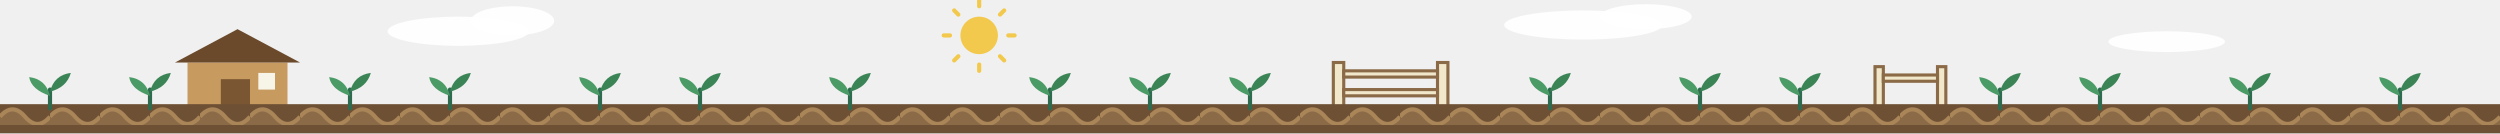
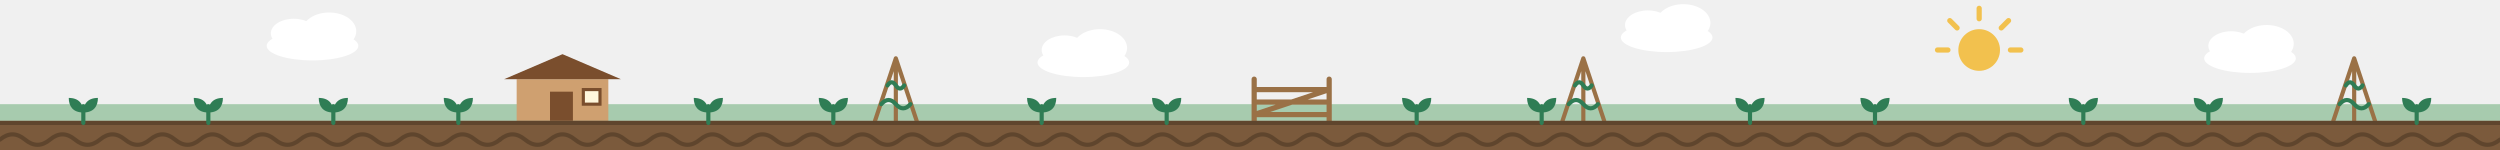
- <svg xmlns="http://www.w3.org/2000/svg" viewBox="0 0 1200 64" width="1200" height="64" role="img" aria-hidden="true" focusable="false" preserveAspectRatio="none">
+ <svg xmlns="http://www.w3.org/2000/svg" viewBox="0 0 1200 72" width="1200" height="72" aria-hidden="true" focusable="false">
  <defs>
-     <pattern id="ridge" width="24" height="12" patternUnits="userSpaceOnUse">
-       <path d="M0 8Q6 1 12 8T24 8V12H0Z" fill="#8B6A47" />
-       <path d="M0 8Q6 1 12 8T24 8" fill="none" stroke="#A98558" stroke-width="2" />
-     </pattern>
+     <path id="ridge" d="M0 0q6-5 12 0t12 0 12 0 12 0 12 0 12 0 12 0 12 0 12 0 12 0" fill="none" stroke="#5F452D" stroke-width="2" stroke-linecap="round" />
    <g id="sprout">
-       <path d="M0 0V-9" stroke="#2F6B4F" stroke-width="2" stroke-linecap="round" />
-       <path d="M0 -6Q-9 -9 -10 -15Q-2 -14 0 -6Z" fill="#4A9B66" />
-       <path d="M0 -8Q8 -10 10 -17Q2 -16 0 -8Z" fill="#3A8456" />
+       <path d="M0 0v-8" fill="none" stroke="#2F7D55" stroke-width="2" stroke-linecap="round" />
+       <path d="M0-5c-5 0-7-3-7-7 5 0 7 3 7 7zM0-5c5 0 7-3 7-7-5 0-7 3-7 7z" fill="#2F7D55" />
+     </g>
+     <g id="cloud" fill="#fff">
+       <ellipse rx="22" ry="7" />
+       <ellipse cx="-9" cy="-6" rx="11" ry="7" />
+       <ellipse cx="8" cy="-7" rx="13" ry="9" />
+     </g>
+     <g id="poles" fill="none" stroke-linecap="round">
+       <path d="M-10 0L0-30M10 0L0-30M0 0v-30" stroke="#9A7146" stroke-width="2" />
+       <path d="M-7-8q3.5-4 7 0t7 0M-4-17q2-3 4 0t4 0" stroke="#2F7D55" stroke-width="2" />
    </g>
  </defs>
-   <g fill="#FFFFFF" fill-opacity="0.9">
-     <ellipse cx="220" cy="15" rx="34" ry="7" />
-     <ellipse cx="246" cy="10" rx="20" ry="7" />
-     <ellipse cx="760" cy="12" rx="38" ry="7" />
-     <ellipse cx="790" cy="8" rx="22" ry="6" />
-     <ellipse cx="1040" cy="20" rx="28" ry="5" />
-   </g>
-   <circle cx="470" cy="17" r="9" fill="#F2C94C" />
-   <g stroke="#F2C94C" stroke-width="2" stroke-linecap="round">
-     <path d="M470 3V0M470 31V34M456 17H453M484 17H487M460 7L458 5M480 27L482 29M480 7L482 5M460 27L458 29" />
-   </g>
-   <g>
-     <rect x="90" y="30" width="48" height="22" fill="#C79A5F" />
-     <path d="M84 30L114 14L144 30Z" fill="#6B4A2B" />
-     <rect x="106" y="38" width="14" height="14" fill="#7A5632" />
-     <rect x="124" y="35" width="8" height="8" fill="#F7F5E8" />
-   </g>
-   <g fill="#F1E8CC" stroke="#8B6A47" stroke-width="1.5">
-     <rect x="640" y="30" width="5" height="22" />
-     <rect x="690" y="30" width="5" height="22" />
-     <rect x="645" y="34" width="45" height="3" />
-     <rect x="645" y="43" width="45" height="3" />
-     <rect x="900" y="32" width="4" height="20" />
-     <rect x="930" y="32" width="4" height="20" />
-     <rect x="904" y="36" width="26" height="3" />
-   </g>
-   <rect x="0" y="50" width="1200" height="14" fill="#6E5035" />
-   <rect x="0" y="48" width="1200" height="12" fill="url(#ridge)" />
-   <g>
-     <use href="#sprout" x="24" y="52" />
-     <use href="#sprout" x="72" y="52" />
-     <use href="#sprout" x="168" y="52" />
-     <use href="#sprout" x="216" y="52" />
-     <use href="#sprout" x="288" y="52" />
-     <use href="#sprout" x="336" y="52" />
-     <use href="#sprout" x="408" y="52" />
-     <use href="#sprout" x="504" y="52" />
-     <use href="#sprout" x="552" y="52" />
-     <use href="#sprout" x="600" y="52" />
-     <use href="#sprout" x="744" y="52" />
-     <use href="#sprout" x="816" y="52" />
-     <use href="#sprout" x="864" y="52" />
-     <use href="#sprout" x="960" y="52" />
-     <use href="#sprout" x="1008" y="52" />
-     <use href="#sprout" x="1080" y="52" />
-     <use href="#sprout" x="1152" y="52" />
-   </g>
+   <use href="#cloud" x="150" y="22" />
+   <use href="#cloud" x="520" y="30" />
+   <use href="#cloud" x="800" y="18" />
+   <use href="#cloud" x="1080" y="28" />
+   <circle cx="950" cy="24" r="10" fill="#F2C14E" />
+   <path d="M965 24h5M960.6 13.4l3.5-3.5M950 9v-5M939.4 13.4l-3.5-3.5M935 24h-5" fill="none" stroke="#F2C14E" stroke-width="2.5" stroke-linecap="round" />
+   <rect y="50" width="1200" height="8" fill="#A7CBAE" />
+   <use href="#poles" x="430" y="58" />
+   <use href="#poles" x="760" y="58" />
+   <use href="#poles" x="1130" y="58" />
+   <path d="M248 58V38h44v20z" fill="#CFA070" />
+   <path d="M242 38l28-12 28 12zM264 58V44h11v14z" fill="#7A4E2D" />
+   <rect x="280" y="43" width="8" height="7" fill="#FFF7DC" stroke="#7A4E2D" stroke-width="1.5" />
+   <path d="M602 58V38M638 58V38M602 43h36M602 49h36M602 55h36M602 55l36-12" fill="none" stroke="#9A7146" stroke-width="2.5" stroke-linecap="round" />
+   <rect y="58" width="1200" height="14" fill="#7B5A3C" />
+   <rect y="58" width="1200" height="2" fill="#5F452D" />
+   <use href="#ridge" x="0" y="67" />
+   <use href="#ridge" x="120" y="67" />
+   <use href="#ridge" x="240" y="67" />
+   <use href="#ridge" x="360" y="67" />
+   <use href="#ridge" x="480" y="67" />
+   <use href="#ridge" x="600" y="67" />
+   <use href="#ridge" x="720" y="67" />
+   <use href="#ridge" x="840" y="67" />
+   <use href="#ridge" x="960" y="67" />
+   <use href="#ridge" x="1080" y="67" />
+   <use href="#sprout" x="40" y="59" />
+   <use href="#sprout" x="100" y="59" />
+   <use href="#sprout" x="160" y="59" />
+   <use href="#sprout" x="220" y="59" />
+   <use href="#sprout" x="340" y="59" />
+   <use href="#sprout" x="400" y="59" />
+   <use href="#sprout" x="500" y="59" />
+   <use href="#sprout" x="560" y="59" />
+   <use href="#sprout" x="680" y="59" />
+   <use href="#sprout" x="740" y="59" />
+   <use href="#sprout" x="840" y="59" />
+   <use href="#sprout" x="900" y="59" />
+   <use href="#sprout" x="1000" y="59" />
+   <use href="#sprout" x="1060" y="59" />
+   <use href="#sprout" x="1160" y="59" />
</svg>
